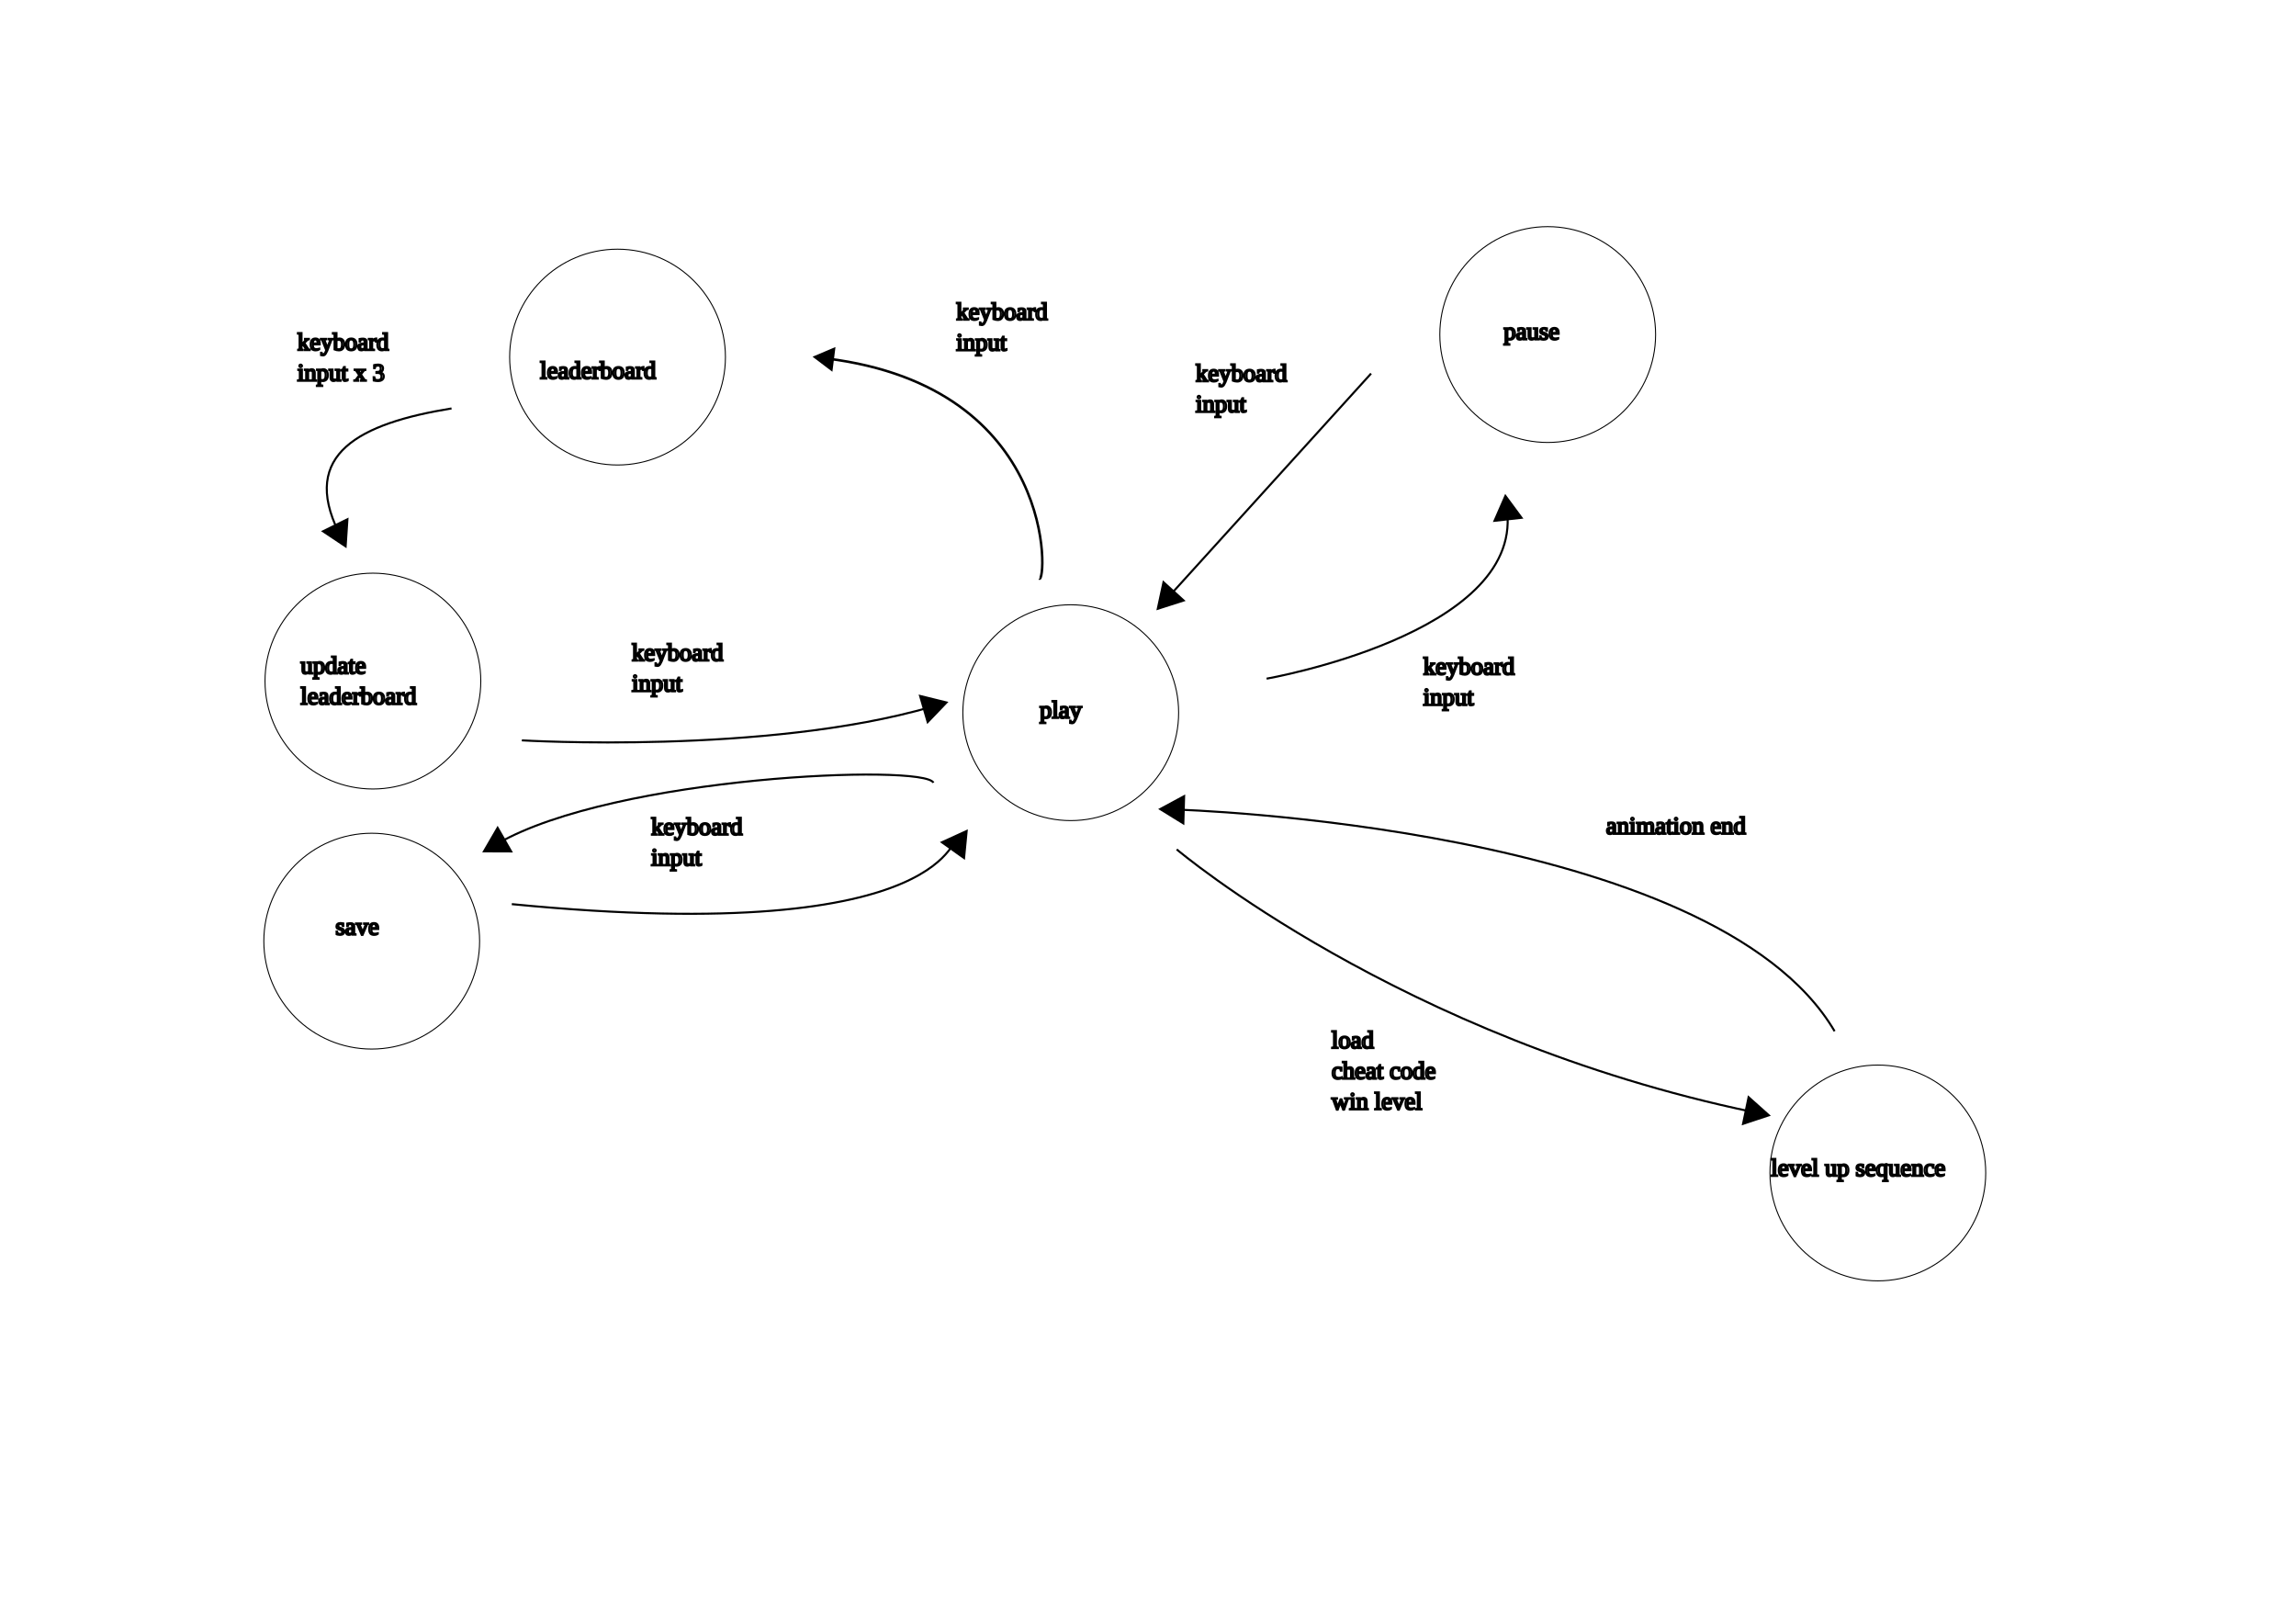
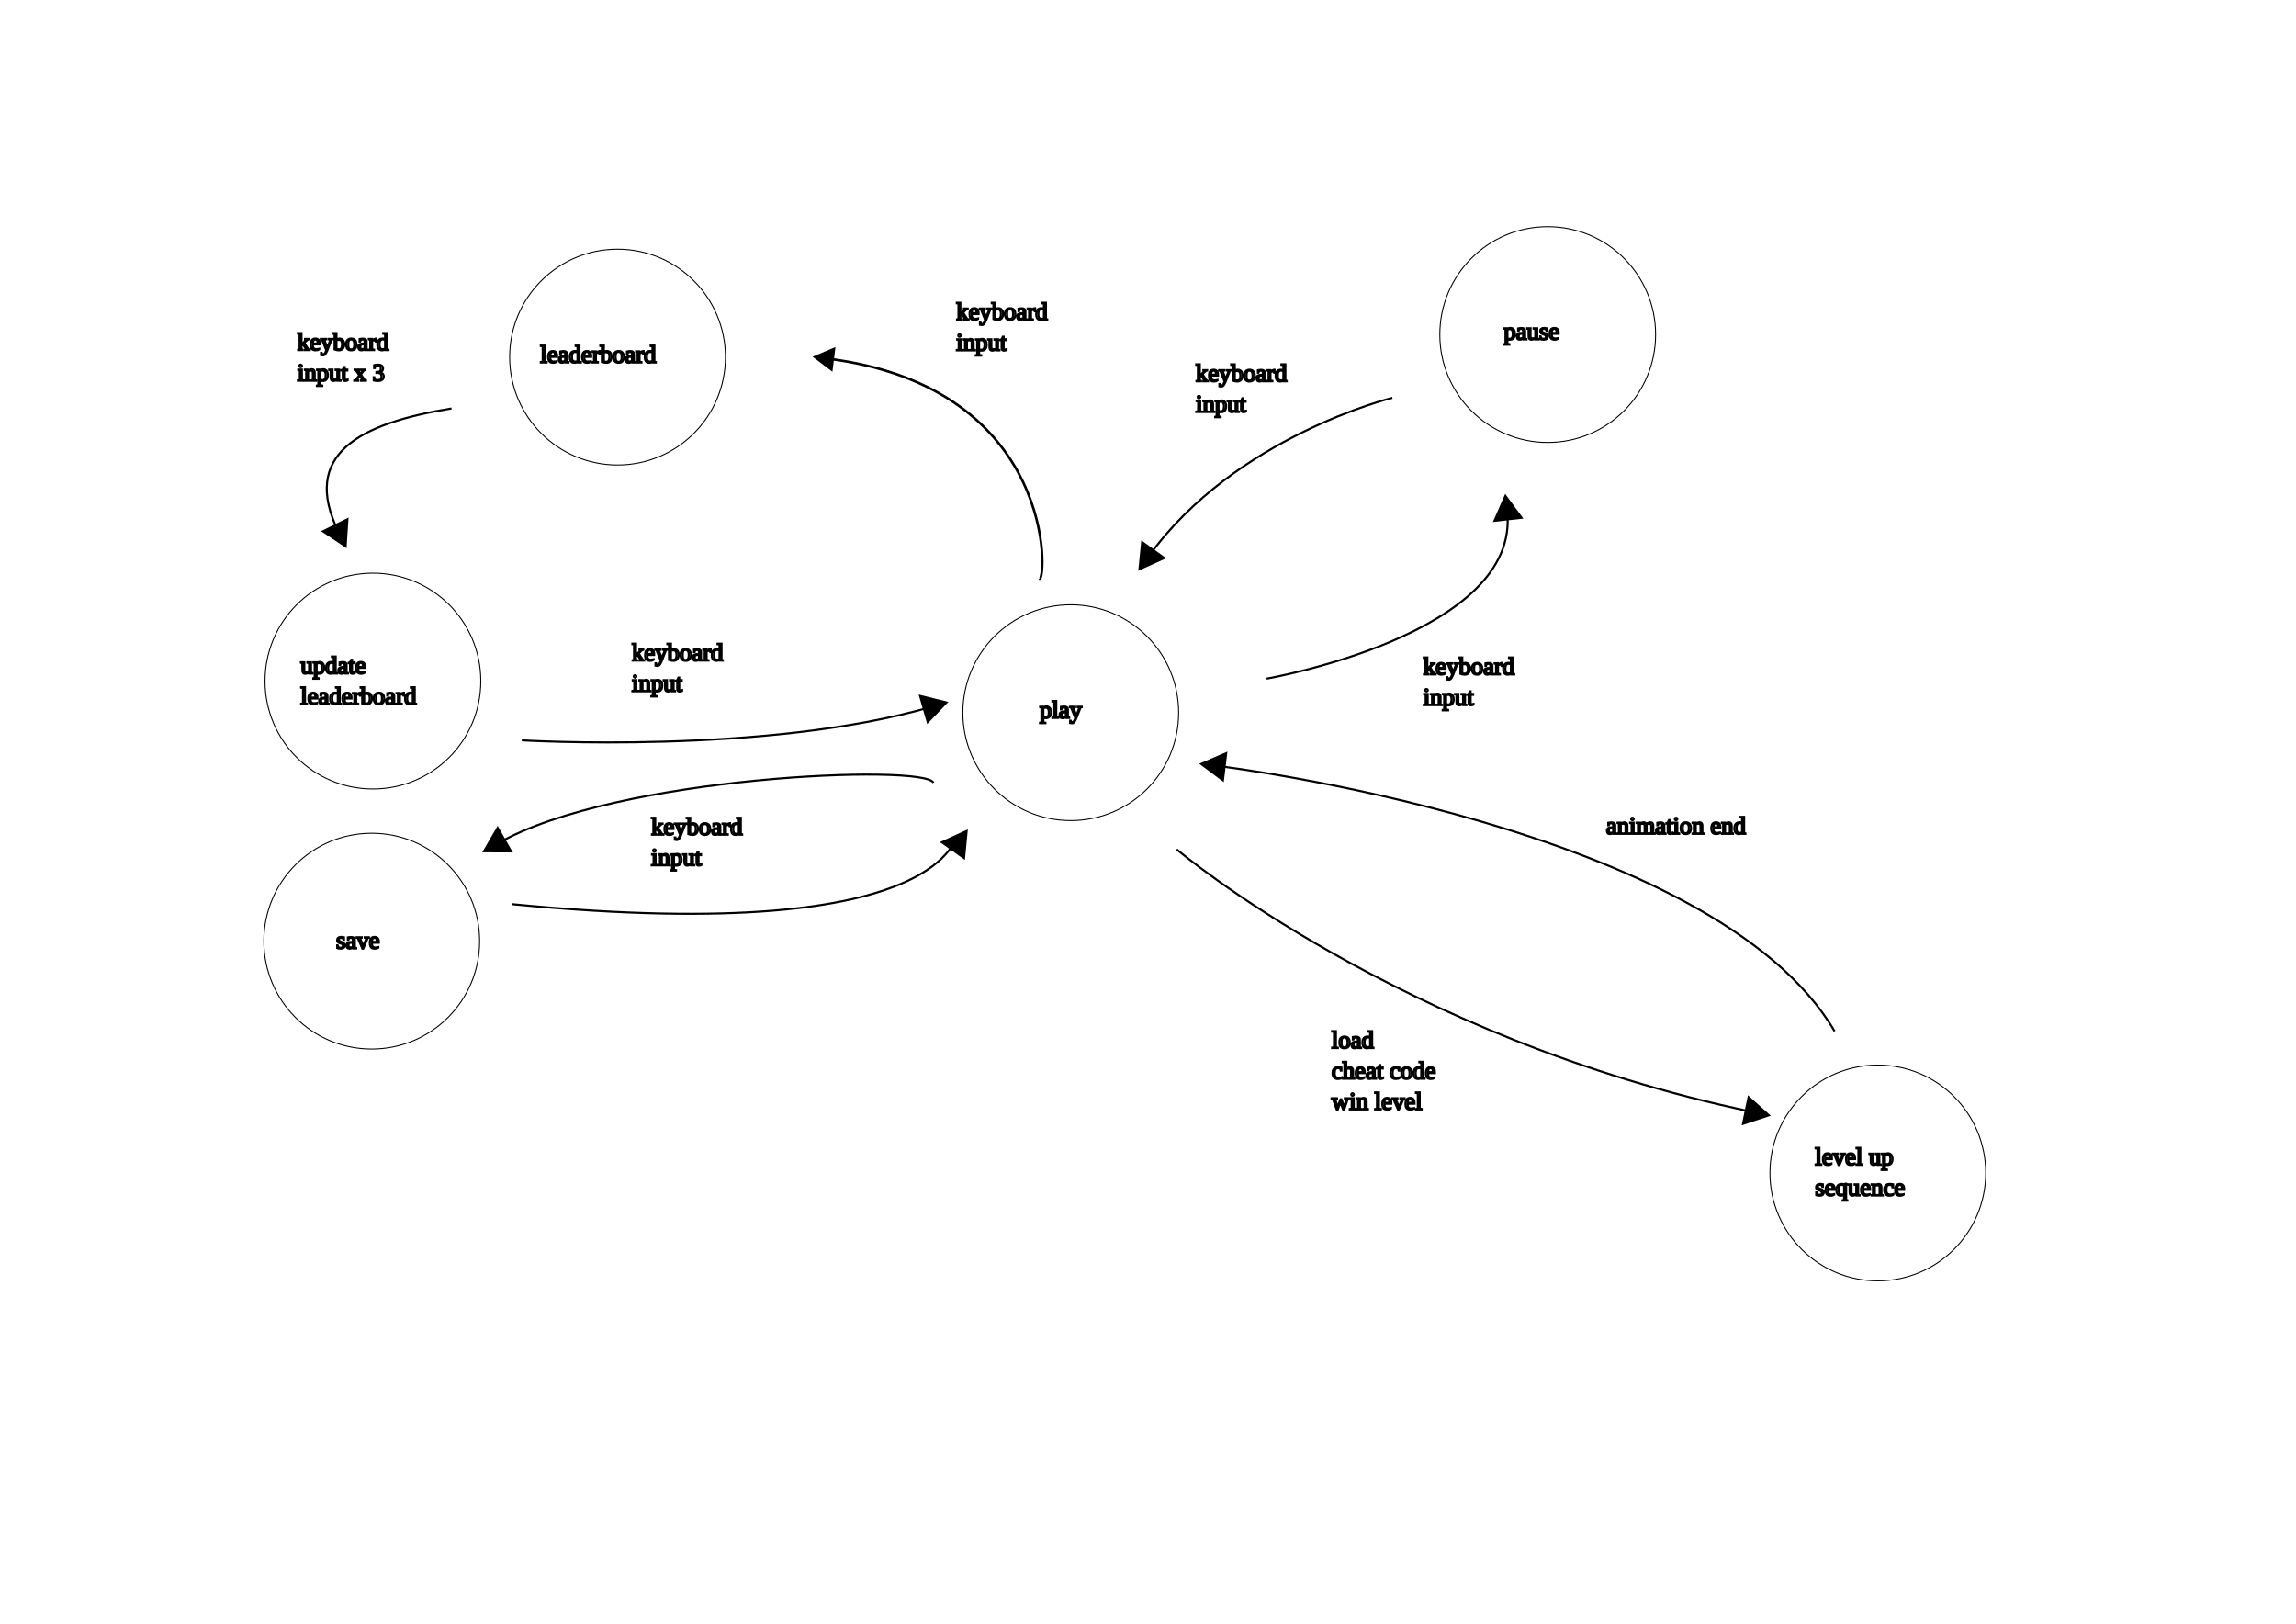
<svg xmlns="http://www.w3.org/2000/svg" width="297mm" height="210mm" viewBox="0 0 297 210" version="1.1" id="svg5">
  <defs id="defs2">
    <rect x="258.775" y="157.255" width="85.063" height="33.397" id="rect4064" />
    <marker style="overflow:visible" id="marker3650" refX="0" refY="0" orient="auto-start-reverse" markerWidth="12.975" markerHeight="15" viewBox="0 0 5.324 6.155" preserveAspectRatio="xMidYMid">
      <path transform="scale(0.5)" style="fill:context-stroke;fill-rule:evenodd;stroke:context-stroke;stroke-width:1pt" d="M 5.77,0 -2.88,5 V -5 Z" id="path3648" />
    </marker>
    <marker style="overflow:visible" id="marker3540" refX="0" refY="0" orient="auto-start-reverse" markerWidth="12.975" markerHeight="15" viewBox="0 0 5.324 6.155" preserveAspectRatio="xMidYMid">
      <path transform="scale(0.5)" style="fill:context-stroke;fill-rule:evenodd;stroke:context-stroke;stroke-width:1pt" d="M 5.77,0 -2.88,5 V -5 Z" id="path3538" />
    </marker>
    <marker style="overflow:visible" id="marker3332" refX="0" refY="0" orient="auto-start-reverse" markerWidth="8.65" markerHeight="10" viewBox="0 0 5.324 6.155" preserveAspectRatio="xMidYMid">
      <path transform="scale(0.5)" style="fill:context-stroke;fill-rule:evenodd;stroke:context-stroke;stroke-width:1pt" d="M 5.77,0 -2.88,5 V -5 Z" id="path3330" />
    </marker>
    <marker style="overflow:visible" id="TriangleStart" refX="0" refY="0" orient="auto-start-reverse" markerWidth="5.324" markerHeight="6.155" viewBox="0 0 5.324 6.155" preserveAspectRatio="xMidYMid">
      <path transform="scale(0.5)" style="fill:context-stroke;fill-rule:evenodd;stroke:context-stroke;stroke-width:1pt" d="M 5.77,0 -2.88,5 V -5 Z" id="path135" />
    </marker>
    <rect x="258.775" y="157.255" width="85.063" height="33.397" id="rect4064-3" />
    <rect x="258.775" y="157.255" width="85.063" height="33.397" id="rect4064-7" />
  </defs>
  <g id="layer1">
    <circle style="fill:none;fill-opacity:1;stroke:#000000;stroke-width:0.127;stroke-opacity:1" id="path2923" cx="138.506" cy="92.175" r="13.956" />
    <circle style="fill:none;fill-opacity:1;stroke:#000000;stroke-width:0.127;stroke-opacity:1" id="path2923-3" cx="200.204" cy="43.269" r="13.956" />
    <circle style="fill:none;fill-opacity:1;stroke:#000000;stroke-width:0.127;stroke-opacity:1" id="path2923-7" cx="48.237" cy="88.087" r="13.956" />
    <circle style="fill:none;fill-opacity:1;stroke:#000000;stroke-width:0.127;stroke-opacity:1" id="path2923-7-2" cx="48.084" cy="121.723" r="13.956" />
    <circle style="fill:none;fill-opacity:1;stroke:#000000;stroke-width:0.127;stroke-opacity:1" id="path2923-5" cx="242.908" cy="151.704" r="13.956" />
    <circle style="fill:none;fill-opacity:1;stroke:#000000;stroke-width:0.127;stroke-opacity:1" id="path2923-6" cx="79.882" cy="46.184" r="13.956" />
    <path style="fill:none;fill-opacity:1;stroke:#000000;stroke-width:0.322;stroke-dasharray:none;stroke-opacity:1;marker-mid:url(#TriangleStart);marker-end:url(#marker3332)" d="m 134.43,74.83 c 0.974,0.803 2.556,-24.724 -27.476,-28.464" id="path3045" />
    <path style="fill:none;fill-opacity:1;stroke:#000000;stroke-width:0.265;stroke-dasharray:none;stroke-opacity:1;marker-end:url(#marker3540)" d="m 58.407,52.825 c -11.916,1.932 -19.574,5.922 -14.595,16.02" id="path3444" />
-     <path style="fill:none;fill-opacity:1;stroke:#000000;stroke-width:0.265;stroke-dasharray:none;stroke-opacity:1;marker-end:url(#marker3650)" d="M 177.354,48.312 151.126,77.233" id="path3646" />
    <path style="fill:none;fill-opacity:1;stroke:#000000;stroke-width:0.265;stroke-dasharray:none;stroke-opacity:1;marker-end:url(#marker3540)" d="m 163.841,87.774 c 0,0 32.892,-5.741 31.117,-21.618" id="path3786" />
-     <text xml:space="preserve" transform="matrix(0.2645833,0,0,0.2645833,1.402265,4.545994)" id="text4062" style="white-space:pre;shape-inside:url(#rect4064);display:inline;fill:none;fill-opacity:1;stroke:#000000;stroke-width:1.002;stroke-dasharray:none;stroke-opacity:1">
-       <tspan x="258.775" y="167.873" id="tspan5590">leaderboard</tspan>
+     <text xml:space="preserve" transform="matrix(0.2645833,0,0,0.2645833,1.421929,2.473935)" id="text4062" style="white-space:pre;shape-inside:url(#rect4064);display:inline;fill:none;fill-opacity:1;stroke:#000000;stroke-width:1.002;stroke-dasharray:none;stroke-opacity:1">
+       <tspan x="258.775" y="167.873" id="tspan2102">leaderboard</tspan>
    </text>
    <text xml:space="preserve" transform="matrix(0.2645833,0,0,0.2645833,-29.58324,42.69377)" id="text4062-9" style="white-space:pre;shape-inside:url(#rect4064-7);display:inline;fill:none;fill-opacity:1;stroke:#000000;stroke-width:1.002;stroke-dasharray:none;stroke-opacity:1">
-       <tspan x="258.775" y="167.873" id="tspan5592">update
+       <tspan x="258.775" y="167.873" id="tspan2104">update
</tspan>
-       <tspan x="258.775" y="182.873" id="tspan5594">leaderboard</tspan>
+       <tspan x="258.775" y="182.873" id="tspan2106">leaderboard</tspan>
    </text>
    <text xml:space="preserve" transform="matrix(0.2645833,0,0,0.2645833,126.0375,-0.5122193)" id="text4062-5" style="white-space:pre;shape-inside:url(#rect4064-3);display:inline;fill:none;fill-opacity:1;stroke:#000000;stroke-width:1.002;stroke-dasharray:none;stroke-opacity:1">
-       <tspan x="258.775" y="167.873" id="tspan5596">pause</tspan>
+       <tspan x="258.775" y="167.873" id="tspan2108">pause</tspan>
    </text>
-     <text xml:space="preserve" style="font-size:3.175px;fill:none;fill-opacity:1;stroke:#000000;stroke-width:0.265;stroke-dasharray:none;stroke-opacity:1" x="229.087" y="152.092" id="text6540">
-       <tspan id="tspan6538" style="stroke-width:0.265" x="229.087" y="152.092">level up sequence</tspan>
-       <tspan style="stroke-width:0.265" x="229.087" y="156.061" id="tspan6542" />
+     <text xml:space="preserve" style="font-size:3.175px;fill:none;fill-opacity:1;stroke:#000000;stroke-width:0.265;stroke-dasharray:none;stroke-opacity:1" x="234.794" y="150.652" id="text6540">
+       <tspan id="tspan6538" style="stroke-width:0.265" x="234.794" y="150.652">level up</tspan>
+       <tspan style="stroke-width:0.265" x="234.794" y="154.621" id="tspan1853">sequence</tspan>
+       <tspan style="stroke-width:0.265" x="234.794" y="158.589" id="tspan6542" />
    </text>
    <path style="fill:none;fill-opacity:1;stroke:#000000;stroke-width:0.265;stroke-dasharray:none;stroke-opacity:1;marker-end:url(#marker3540)" d="m 120.741,101.232 c -1.125,-2.464 -41.067,-0.908 -56.375,7.865" id="path6591" />
    <path style="fill:none;fill-opacity:1;stroke:#000000;stroke-width:0.265;stroke-dasharray:none;stroke-opacity:1;marker-start:url(#marker3650)" d="m 123.864,109.128 c -1.125,-2.464 1.13,13.548 -57.66,7.808" id="path6591-3" />
    <path style="fill:none;fill-opacity:1;stroke:#000000;stroke-width:0.265;stroke-dasharray:none;stroke-opacity:1;marker-end:url(#marker3650)" d="m 67.503,95.753 c 0,0 31.522,1.889 52.98,-4.336" id="path6701" />
-     <path style="fill:none;fill-opacity:1;stroke:#000000;stroke-width:0.265;stroke-dasharray:none;stroke-opacity:1;marker-start:url(#marker3540)" d="m 152.109,104.703 c 0,0 69.538,2.023 85.209,28.672" id="path6810" />
+     <path style="fill:none;fill-opacity:1;stroke:#000000;stroke-width:0.265;stroke-dasharray:none;stroke-opacity:1;marker-start:url(#marker3540)" d="m 157.4,99.047 c 0,0 64.247,7.679 79.918,34.328" id="path6810" />
    <path style="fill:none;fill-opacity:1;stroke:#000000;stroke-width:0.265;stroke-dasharray:none;stroke-opacity:1;marker-end:url(#marker3540)" d="m 152.214,109.856 c 0,0 28.849,24.451 74.608,33.978" id="path6866" />
    <text xml:space="preserve" style="font-size:3.175px;fill:none;fill-opacity:1;stroke:#000000;stroke-width:0.265;stroke-dasharray:none;stroke-opacity:1" x="134.48" y="92.86" id="text7766">
      <tspan id="tspan7764" style="stroke-width:0.265" x="134.48" y="92.86">play</tspan>
      <tspan style="stroke-width:0.265" x="134.48" y="96.829" id="tspan7768" />
    </text>
    <text xml:space="preserve" style="font-size:3.175px;fill:none;fill-opacity:1;stroke:#000000;stroke-width:0.265;stroke-dasharray:none;stroke-opacity:1" x="172.245" y="135.554" id="text8546">
      <tspan id="tspan8544" style="stroke-width:0.265" x="172.245" y="135.554">load</tspan>
      <tspan style="stroke-width:0.265" x="172.245" y="139.523" id="tspan8548">cheat code</tspan>
      <tspan style="stroke-width:0.265" x="172.245" y="143.491" id="tspan9326">win level</tspan>
    </text>
-     <text xml:space="preserve" style="font-size:3.175px;fill:none;fill-opacity:1;stroke:#000000;stroke-width:0.265;stroke-dasharray:none;stroke-opacity:1" x="43.4" y="120.884" id="text17910">
-       <tspan id="tspan17908" style="stroke-width:0.265" x="43.4" y="120.884">save</tspan>
+     <text xml:space="preserve" style="font-size:3.175px;fill:none;fill-opacity:1;stroke:#000000;stroke-width:0.265;stroke-dasharray:none;stroke-opacity:1" x="43.479" y="122.668" id="text17910">
+       <tspan id="tspan17908" style="stroke-width:0.265" x="43.479" y="122.668">save</tspan>
    </text>
    <text xml:space="preserve" style="font-size:3.175px;fill:none;fill-opacity:1;stroke:#000000;stroke-width:0.265;stroke-dasharray:none;stroke-opacity:1" x="81.734" y="85.446" id="text17910-3-6">
      <tspan style="stroke-width:0.265" x="81.734" y="85.446" id="tspan1473-2">keyboard</tspan>
      <tspan style="stroke-width:0.265" x="81.734" y="89.415" id="tspan1477-9">input</tspan>
      <tspan style="stroke-width:0.265" x="81.734" y="93.384" id="tspan1479-1" />
    </text>
    <text xml:space="preserve" style="font-size:3.175px;fill:none;fill-opacity:1;stroke:#000000;stroke-width:0.265;stroke-dasharray:none;stroke-opacity:1" x="84.231" y="107.961" id="text17910-3-6-7">
      <tspan style="stroke-width:0.265" x="84.231" y="107.961" id="tspan1473-2-5">keyboard</tspan>
      <tspan style="stroke-width:0.265" x="84.231" y="111.93" id="tspan1477-9-9">input</tspan>
      <tspan style="stroke-width:0.265" x="84.231" y="115.898" id="tspan1479-1-2" />
    </text>
    <text xml:space="preserve" style="font-size:3.175px;fill:none;fill-opacity:1;stroke:#000000;stroke-width:0.265;stroke-dasharray:none;stroke-opacity:1" x="207.75" y="107.85" id="text17910-3-6-2">
      <tspan style="stroke-width:0.265" x="207.75" y="107.85" id="tspan1601">animation end</tspan>
    </text>
    <text xml:space="preserve" style="font-size:3.175px;fill:none;fill-opacity:1;stroke:#000000;stroke-width:0.265;stroke-dasharray:none;stroke-opacity:1" x="184.106" y="87.231" id="text17910-3">
      <tspan style="stroke-width:0.265" x="184.106" y="87.231" id="tspan1473">keyboard</tspan>
      <tspan style="stroke-width:0.265" x="184.106" y="91.199" id="tspan1477">input</tspan>
      <tspan style="stroke-width:0.265" x="184.106" y="95.168" id="tspan1479" />
    </text>
    <text xml:space="preserve" style="font-size:3.175px;fill:none;fill-opacity:1;stroke:#000000;stroke-width:0.265;stroke-dasharray:none;stroke-opacity:1" x="154.673" y="49.317" id="text17910-3-7">
      <tspan style="stroke-width:0.265" x="154.673" y="49.317" id="tspan1473-5">keyboard</tspan>
      <tspan style="stroke-width:0.265" x="154.673" y="53.285" id="tspan1477-3">input</tspan>
      <tspan style="stroke-width:0.265" x="154.673" y="57.254" id="tspan1479-5" />
    </text>
    <text xml:space="preserve" style="font-size:3.175px;fill:none;fill-opacity:1;stroke:#000000;stroke-width:0.265;stroke-dasharray:none;stroke-opacity:1" x="123.7" y="41.355" id="text17910-3-7-3">
      <tspan style="stroke-width:0.265" x="123.7" y="41.355" id="tspan1473-5-6">keyboard</tspan>
      <tspan style="stroke-width:0.265" x="123.7" y="45.324" id="tspan1477-3-0">input</tspan>
      <tspan style="stroke-width:0.265" x="123.7" y="49.293" id="tspan1479-5-6" />
    </text>
    <text xml:space="preserve" style="font-size:3.175px;fill:none;fill-opacity:1;stroke:#000000;stroke-width:0.265;stroke-dasharray:none;stroke-opacity:1" x="38.474" y="45.283" id="text17910-3-7-3-2">
      <tspan style="stroke-width:0.265" x="38.474" y="45.283" id="tspan1473-5-6-6">keyboard</tspan>
      <tspan style="stroke-width:0.265" x="38.474" y="49.252" id="tspan1477-3-0-1">input x 3</tspan>
      <tspan style="stroke-width:0.265" x="38.474" y="53.221" id="tspan1479-5-6-8" />
    </text>
+     <path style="fill:none;stroke:#000000;stroke-width:0.265;marker-end:url(#marker3540)" d="m 180.108,51.449 c 0,0 -20.359,4.996 -31.529,20.519" id="path1527" />
  </g>
</svg>
